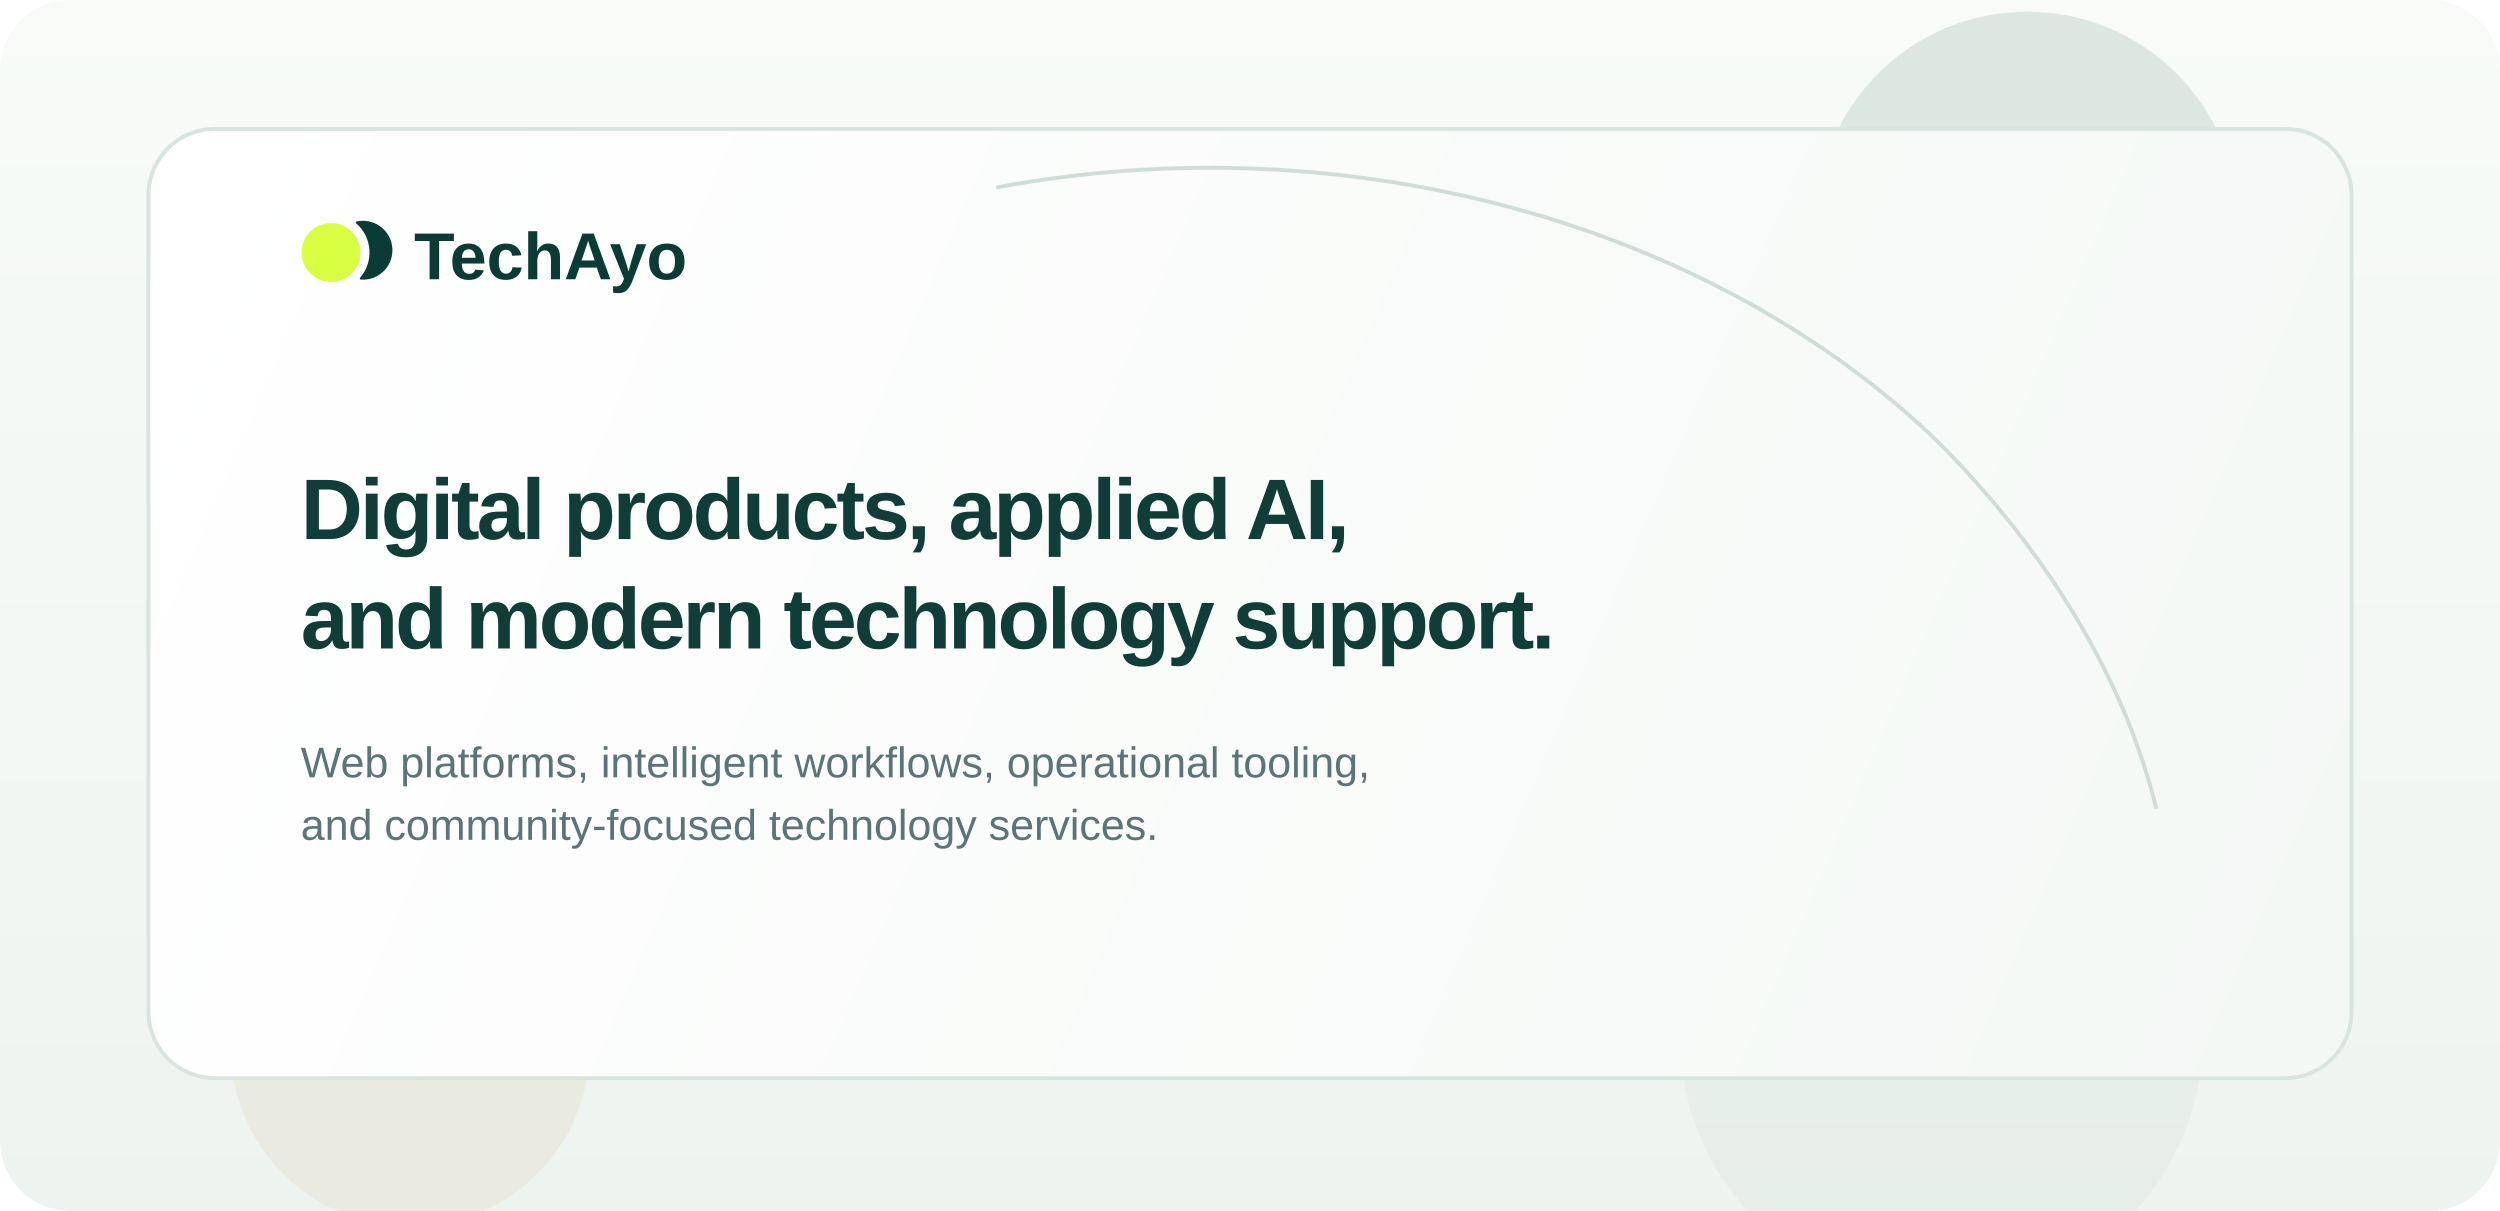
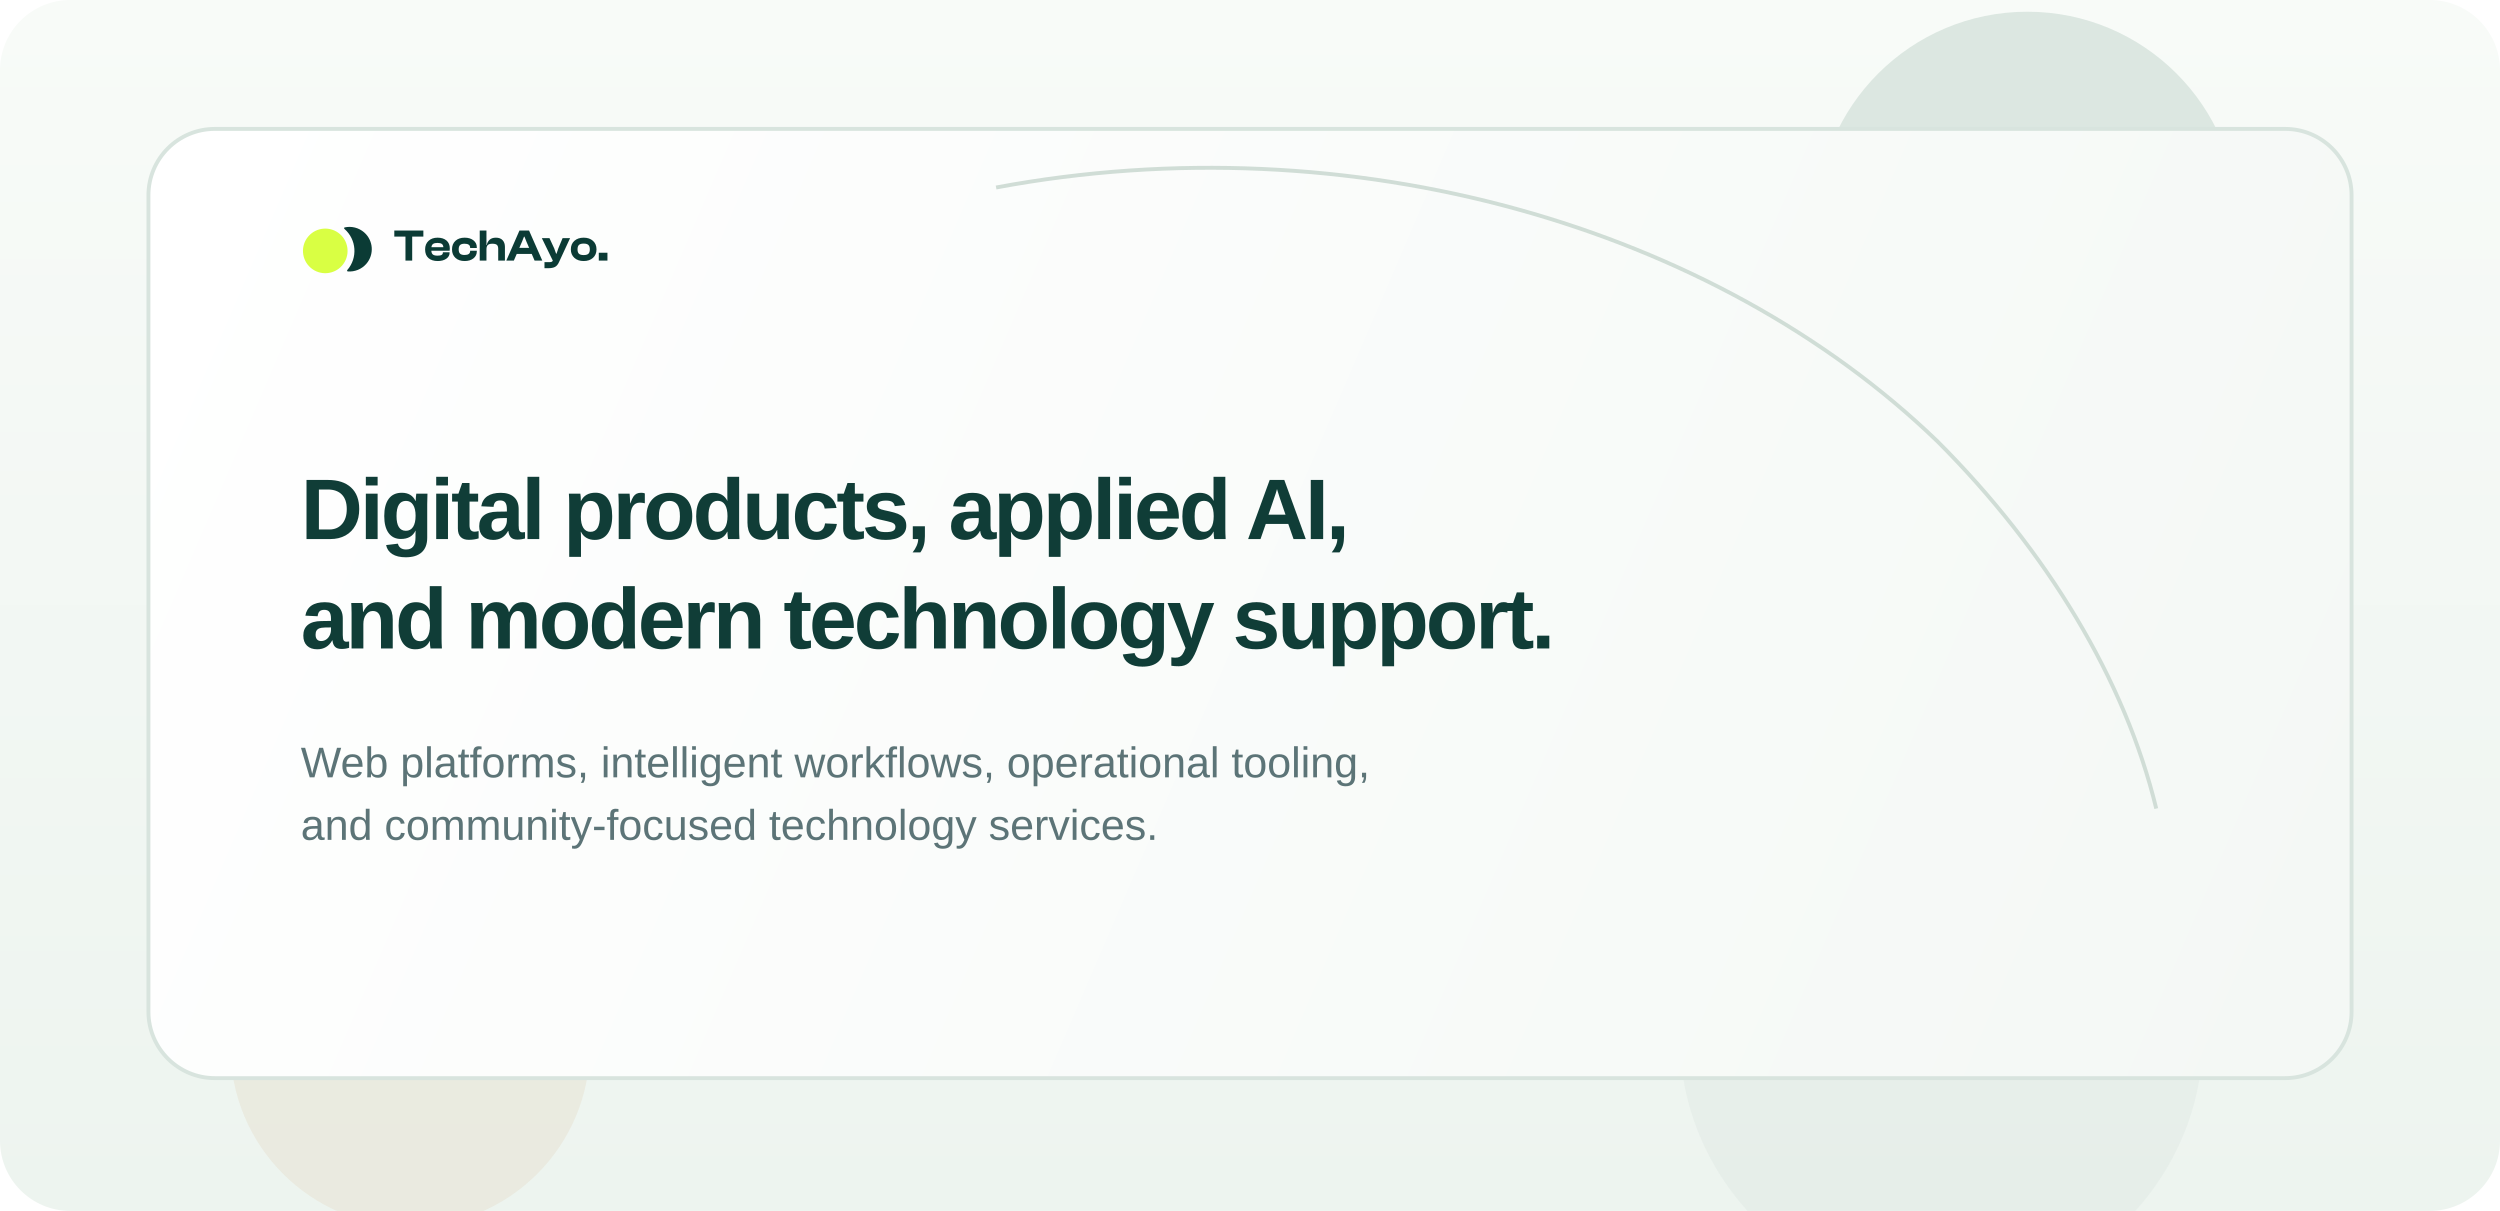
<svg xmlns="http://www.w3.org/2000/svg" width="1280" height="620" viewBox="0 0 1280 620" fill="none" role="img" aria-label="TechAyo digital products, applied AI and modern technology support">
  <defs>
    <linearGradient id="bg" x1="640" y1="0" x2="640" y2="620" gradientUnits="userSpaceOnUse">
      <stop stop-color="#F8FBF8" />
      <stop offset="1" stop-color="#EDF4EF" />
    </linearGradient>
    <linearGradient id="panel" x1="96" y1="76" x2="1184" y2="544" gradientUnits="userSpaceOnUse">
      <stop stop-color="#FFFFFF" />
      <stop offset="1" stop-color="#F4F8F5" />
    </linearGradient>
  </defs>
  <rect width="1280" height="620" rx="36" fill="url(#bg)" />
  <circle cx="1038" cy="114" r="108" fill="#DCE7E1" />
  <circle cx="210" cy="536" r="92" fill="#E6E0CF" fill-opacity="0.48" />
  <circle cx="994" cy="530" r="134" fill="#D2E0DB" fill-opacity="0.28" />
  <rect x="76" y="66" width="1128" height="486" rx="34" fill="url(#panel)" stroke="#D8E4DE" stroke-width="2" />
  <path d="M510 96C692 62 878 116 992 226C1048 282 1088 348 1104 414" stroke="#D0DDD6" stroke-width="2" fill="none" />
-   <g transform="translate(154 112)">
-     <g transform="scale(1.16)">
+   <g transform="translate(154 108) scale(0.82)">
+     <g transform="translate(1 9) scale(1.07143)">
      <path d="M3.523 6.367C-1.184 11.789 -0.605 19.999 4.816 24.706C10.238 29.413 18.448 28.834 23.155 23.413C27.862 17.992 27.283 9.781 21.862 5.074C16.441 0.367 8.23 0.946 3.523 6.367Z" fill="#D9FF43" />
      <path d="M24.675 1.193C24.277 1.28 24.177 1.787 24.485 2.054C31.574 8.209 32.331 18.946 26.176 26.035C25.909 26.343 26.079 26.831 26.485 26.86C30.435 27.15 34.467 25.638 37.263 22.418C41.97 16.997 41.391 8.786 35.969 4.079C32.749 1.283 28.545 0.352 24.675 1.193Z" fill="#0B3B35" />
    </g>
-     <text x="58" y="31" fill="#0B3B35" font-family="Segoe UI, Arial, sans-serif" font-size="34" font-weight="700">TechAyo</text>
+     <path d="M69.564 16.020L69.564 31L65.364 31L65.364 16.020L58.392 16.020L58.392 12.240L76.536 12.240L76.536 16.020L69.564 16.020M85.496 31.280Q81.856 31.280 79.742 29.446Q77.628 27.612 77.628 24Q77.628 20.668 79.770 18.680Q81.912 16.692 85.412 16.692Q88.912 16.692 90.984 18.470Q93.056 20.248 93.056 23.496Q93.056 23.888 92.944 24.840L81.520 24.840Q81.604 26.492 82.472 27.206Q83.340 27.920 85.356 27.920Q87.176 27.920 87.946 27.458Q88.716 26.996 88.716 26.072L88.716 25.792L92.916 25.792L92.916 26.100Q92.916 28.396 90.872 29.838Q88.828 31.280 85.496 31.280M88.058 20.598Q87.176 19.968 85.328 19.968Q83.480 19.968 82.598 20.612Q81.716 21.256 81.576 22.628L89.024 22.628Q88.940 21.228 88.058 20.598M102.324 31.280Q98.712 31.280 96.570 29.306Q94.428 27.332 94.428 24Q94.428 20.640 96.570 18.666Q98.712 16.692 102.324 16.692Q105.712 16.692 107.812 18.358Q109.912 20.024 109.912 22.740L109.912 23.132L105.740 23.132L105.740 22.908Q105.740 20.472 102.240 20.472Q100.336 20.472 99.468 21.284Q98.600 22.096 98.600 24Q98.600 25.904 99.468 26.702Q100.336 27.500 102.240 27.500Q105.740 27.500 105.740 25.064L105.740 24.840L109.912 24.840L109.912 25.232Q109.912 27.948 107.812 29.614Q105.712 31.280 102.324 31.280M115.932 23.972L115.932 31L111.732 31L111.732 12.240L115.932 12.240L115.932 21.256L116.156 21.256Q116.520 19.268 117.920 17.980Q119.320 16.692 121.840 16.692Q124.584 16.692 126.026 18.274Q127.468 19.856 127.468 22.404L127.468 31L123.268 31L123.268 23.664Q123.268 21.900 122.442 21.186Q121.616 20.472 119.628 20.472Q117.584 20.472 116.758 21.312Q115.932 22.152 115.932 23.972M134.832 26.856L133.040 31L128.336 31L136.540 12.240L142.532 12.240L150.792 31L145.976 31L144.212 26.856L134.832 26.856M139.368 16.076L138.220 18.988L136.456 23.076L142.588 23.076L140.824 18.988L139.676 16.076L139.368 16.076M154.460 35.760L152.164 35.760L152.164 31.952L155.608 31.952Q156.952 31.952 157.372 31.056L150.512 16.972L155.272 16.972L158.240 23.384L159.416 26.688L159.696 26.688L160.816 23.356L163.476 16.972L168.152 16.972L161.208 32.008Q160.228 34.164 158.716 34.962Q157.204 35.760 154.460 35.760M182.446 29.292Q180.248 31.280 176.636 31.280Q173.024 31.280 170.826 29.292Q168.628 27.304 168.628 24Q168.628 20.668 170.826 18.680Q173.024 16.692 176.636 16.692Q180.248 16.692 182.446 18.680Q184.644 20.668 184.644 24Q184.644 27.304 182.446 29.292M173.668 26.716Q174.536 27.556 176.636 27.556Q178.736 27.556 179.604 26.716Q180.472 25.876 180.472 24Q180.472 22.124 179.590 21.256Q178.708 20.388 176.636 20.388Q174.536 20.388 173.668 21.242Q172.800 22.096 172.800 24Q172.800 25.876 173.668 26.716M191.476 26.100L191.476 31L186.072 31L186.072 26.100" fill="#0B3B35" />
  </g>
  <text x="154" y="276" fill="#103D37" font-family="Segoe UI, Arial, sans-serif" font-size="44" font-weight="700" letter-spacing="-0.035em">Digital products, applied AI,</text>
  <text x="154" y="332" fill="#103D37" font-family="Segoe UI, Arial, sans-serif" font-size="44" font-weight="700" letter-spacing="-0.035em">and modern technology support.</text>
  <text x="154" y="398" fill="#5C7477" font-family="Segoe UI, Arial, sans-serif" font-size="22" font-weight="500">Web platforms, intelligent workflows, operational tooling,</text>
  <text x="154" y="430" fill="#5C7477" font-family="Segoe UI, Arial, sans-serif" font-size="22" font-weight="500">and community-focused technology services.</text>
</svg>
